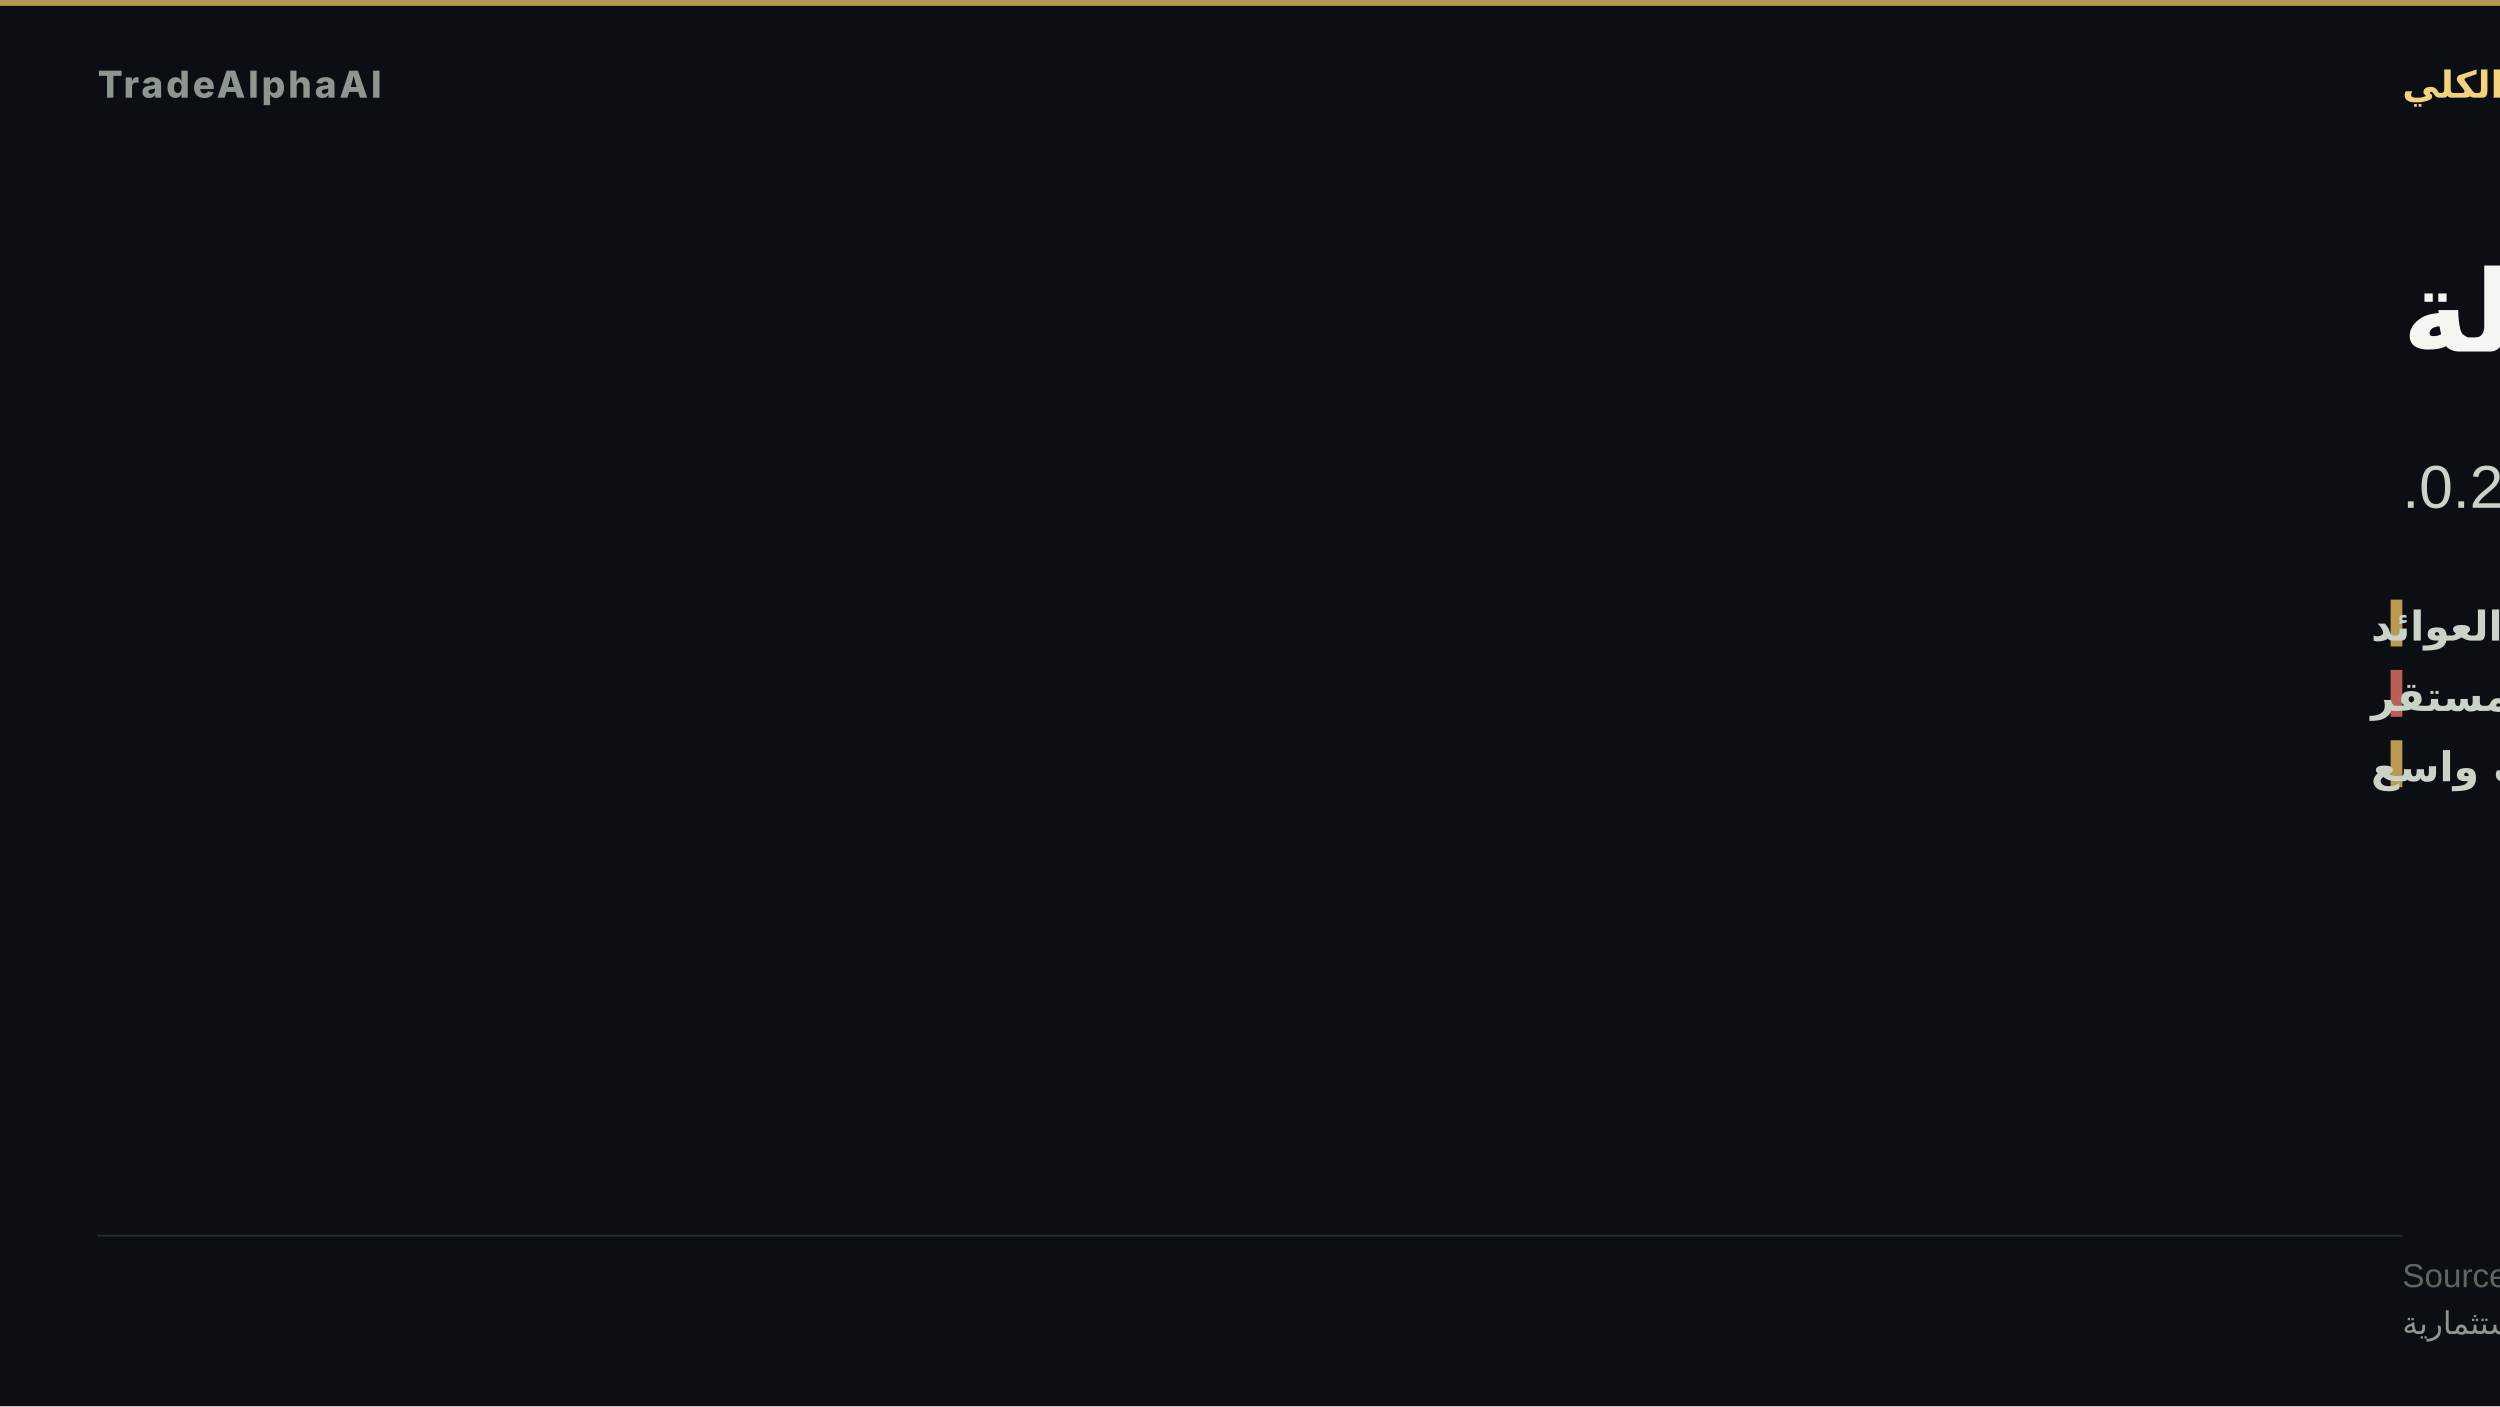
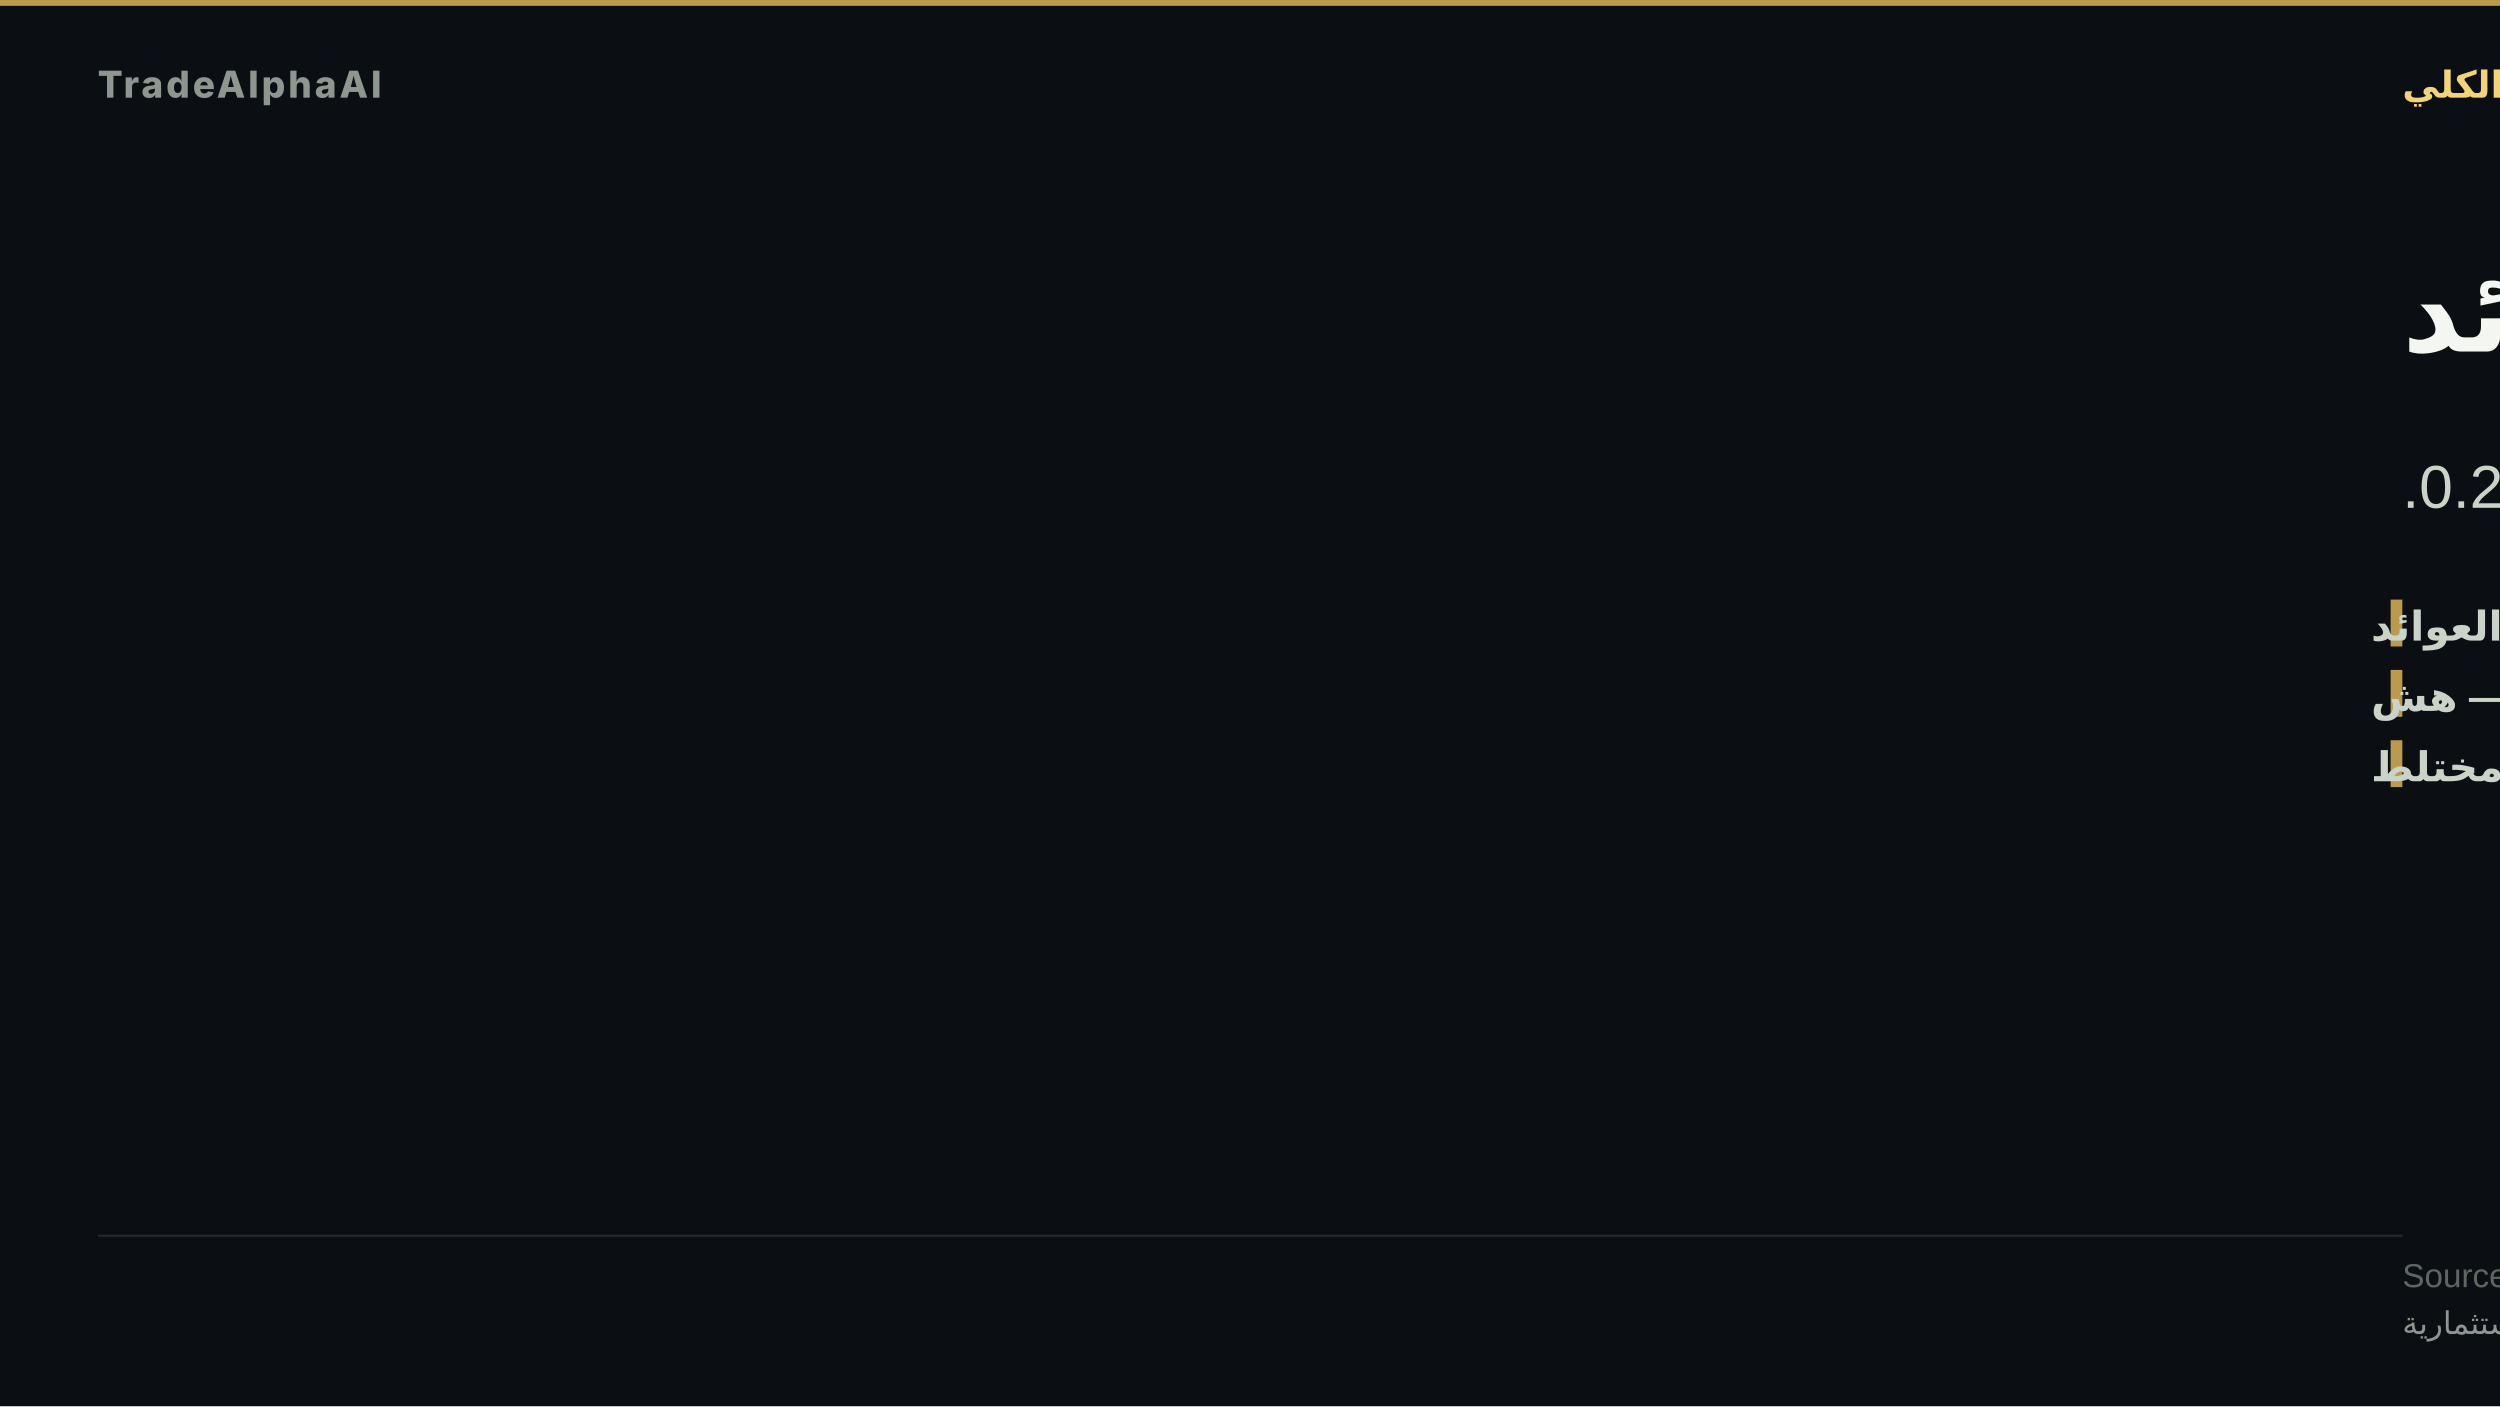
- <svg xmlns="http://www.w3.org/2000/svg" width="1280" height="720" viewBox="0 0 1280 720" role="img" aria-label="ضغط سيولة">
+ <svg xmlns="http://www.w3.org/2000/svg" width="1280" height="720" viewBox="0 0 1280 720" role="img" aria-label="ضغط العوائد">
  <rect width="1280" height="720" fill="#0b0e13" />
  <rect x="0" y="0" width="1280" height="3" fill="#d8b15a" opacity="0.85" />
  <text x="50" y="50" font-family="'Inter','Segoe UI','Helvetica Neue',Arial,sans-serif" font-size="19" font-weight="800" letter-spacing="1.5" fill="#8d978f" text-anchor="start">TradeAlphaAI</text>
  <text x="1230" y="50" font-family="'Tajawal','Cairo','Segoe UI',Arial,sans-serif" font-size="19" font-weight="700" letter-spacing="0" fill="#f2d27b" text-anchor="end" direction="rtl">النظام الكلي</text>
-   <text x="1230" y="180" font-family="'Tajawal','Cairo','Segoe UI',Arial,sans-serif" font-size="58" font-weight="800" fill="#f4f7f1" text-anchor="end" direction="rtl">ضغط سيولة</text>
-   <text x="1230" y="260" font-family="'Tajawal','Cairo','Segoe UI',Arial,sans-serif" font-size="31" font-weight="500" fill="#cad3c7" text-anchor="end" direction="rtl">سيولة ضغط العوائد · استقرار غير مستقر · اتساق 0.2.</text>
+   <text x="1230" y="180" font-family="'Tajawal','Cairo','Segoe UI',Arial,sans-serif" font-size="58" font-weight="800" fill="#f4f7f1" text-anchor="end" direction="rtl">ضغط العوائد</text>
+   <text x="1230" y="260" font-family="'Tajawal','Cairo','Segoe UI',Arial,sans-serif" font-size="31" font-weight="500" fill="#cad3c7" text-anchor="end" direction="rtl">سيولة ضغط العوائد · استقرار هش · اتساق 0.2.</text>
  <rect x="1224" y="307" width="6" height="24" fill="#d8b15a" opacity="0.85" />
  <text x="1214" y="328" font-family="'Tajawal','Cairo','Segoe UI',Arial,sans-serif" font-size="21" font-weight="600" fill="#cad3c7" text-anchor="end" direction="rtl">السيولة — ضغط العوائد</text>
-   <rect x="1224" y="343" width="6" height="24" fill="#d66e60" opacity="0.85" />
-   <text x="1214" y="364" font-family="'Tajawal','Cairo','Segoe UI',Arial,sans-serif" font-size="21" font-weight="600" fill="#cad3c7" text-anchor="end" direction="rtl">الاستقرار — غير مستقر</text>
+   <rect x="1224" y="343" width="6" height="24" fill="#d8b15a" opacity="0.85" />
+   <text x="1214" y="364" font-family="'Tajawal','Cairo','Segoe UI',Arial,sans-serif" font-size="21" font-weight="600" fill="#cad3c7" text-anchor="end" direction="rtl">الاستقرار — هش</text>
  <rect x="1224" y="379" width="6" height="24" fill="#d8b15a" opacity="0.85" />
-   <text x="1214" y="400" font-family="'Tajawal','Cairo','Segoe UI',Arial,sans-serif" font-size="21" font-weight="600" fill="#cad3c7" text-anchor="end" direction="rtl">الاتساع — ضعف واسع</text>
+   <text x="1214" y="400" font-family="'Tajawal','Cairo','Segoe UI',Arial,sans-serif" font-size="21" font-weight="600" fill="#cad3c7" text-anchor="end" direction="rtl">الاتساع — مختلط</text>
  <rect x="50" y="632.2" width="1180" height="1" fill="rgba(148,163,184,0.18)" />
  <text x="1230" y="659" font-family="'Tajawal','Cairo','Segoe UI',Arial,sans-serif" font-size="17" fill="#5d675f" text-anchor="end" direction="rtl">Source: TradeAlphaAI macro-reactions + liquidity-regime artifacts</text>
  <text x="1230" y="683" font-family="'Tajawal','Cairo','Segoe UI',Arial,sans-serif" font-size="16" fill="#8d978f" text-anchor="end" direction="rtl">استخبارات سوق تعليمية — ليست نصيحة استثمارية</text>
</svg>
